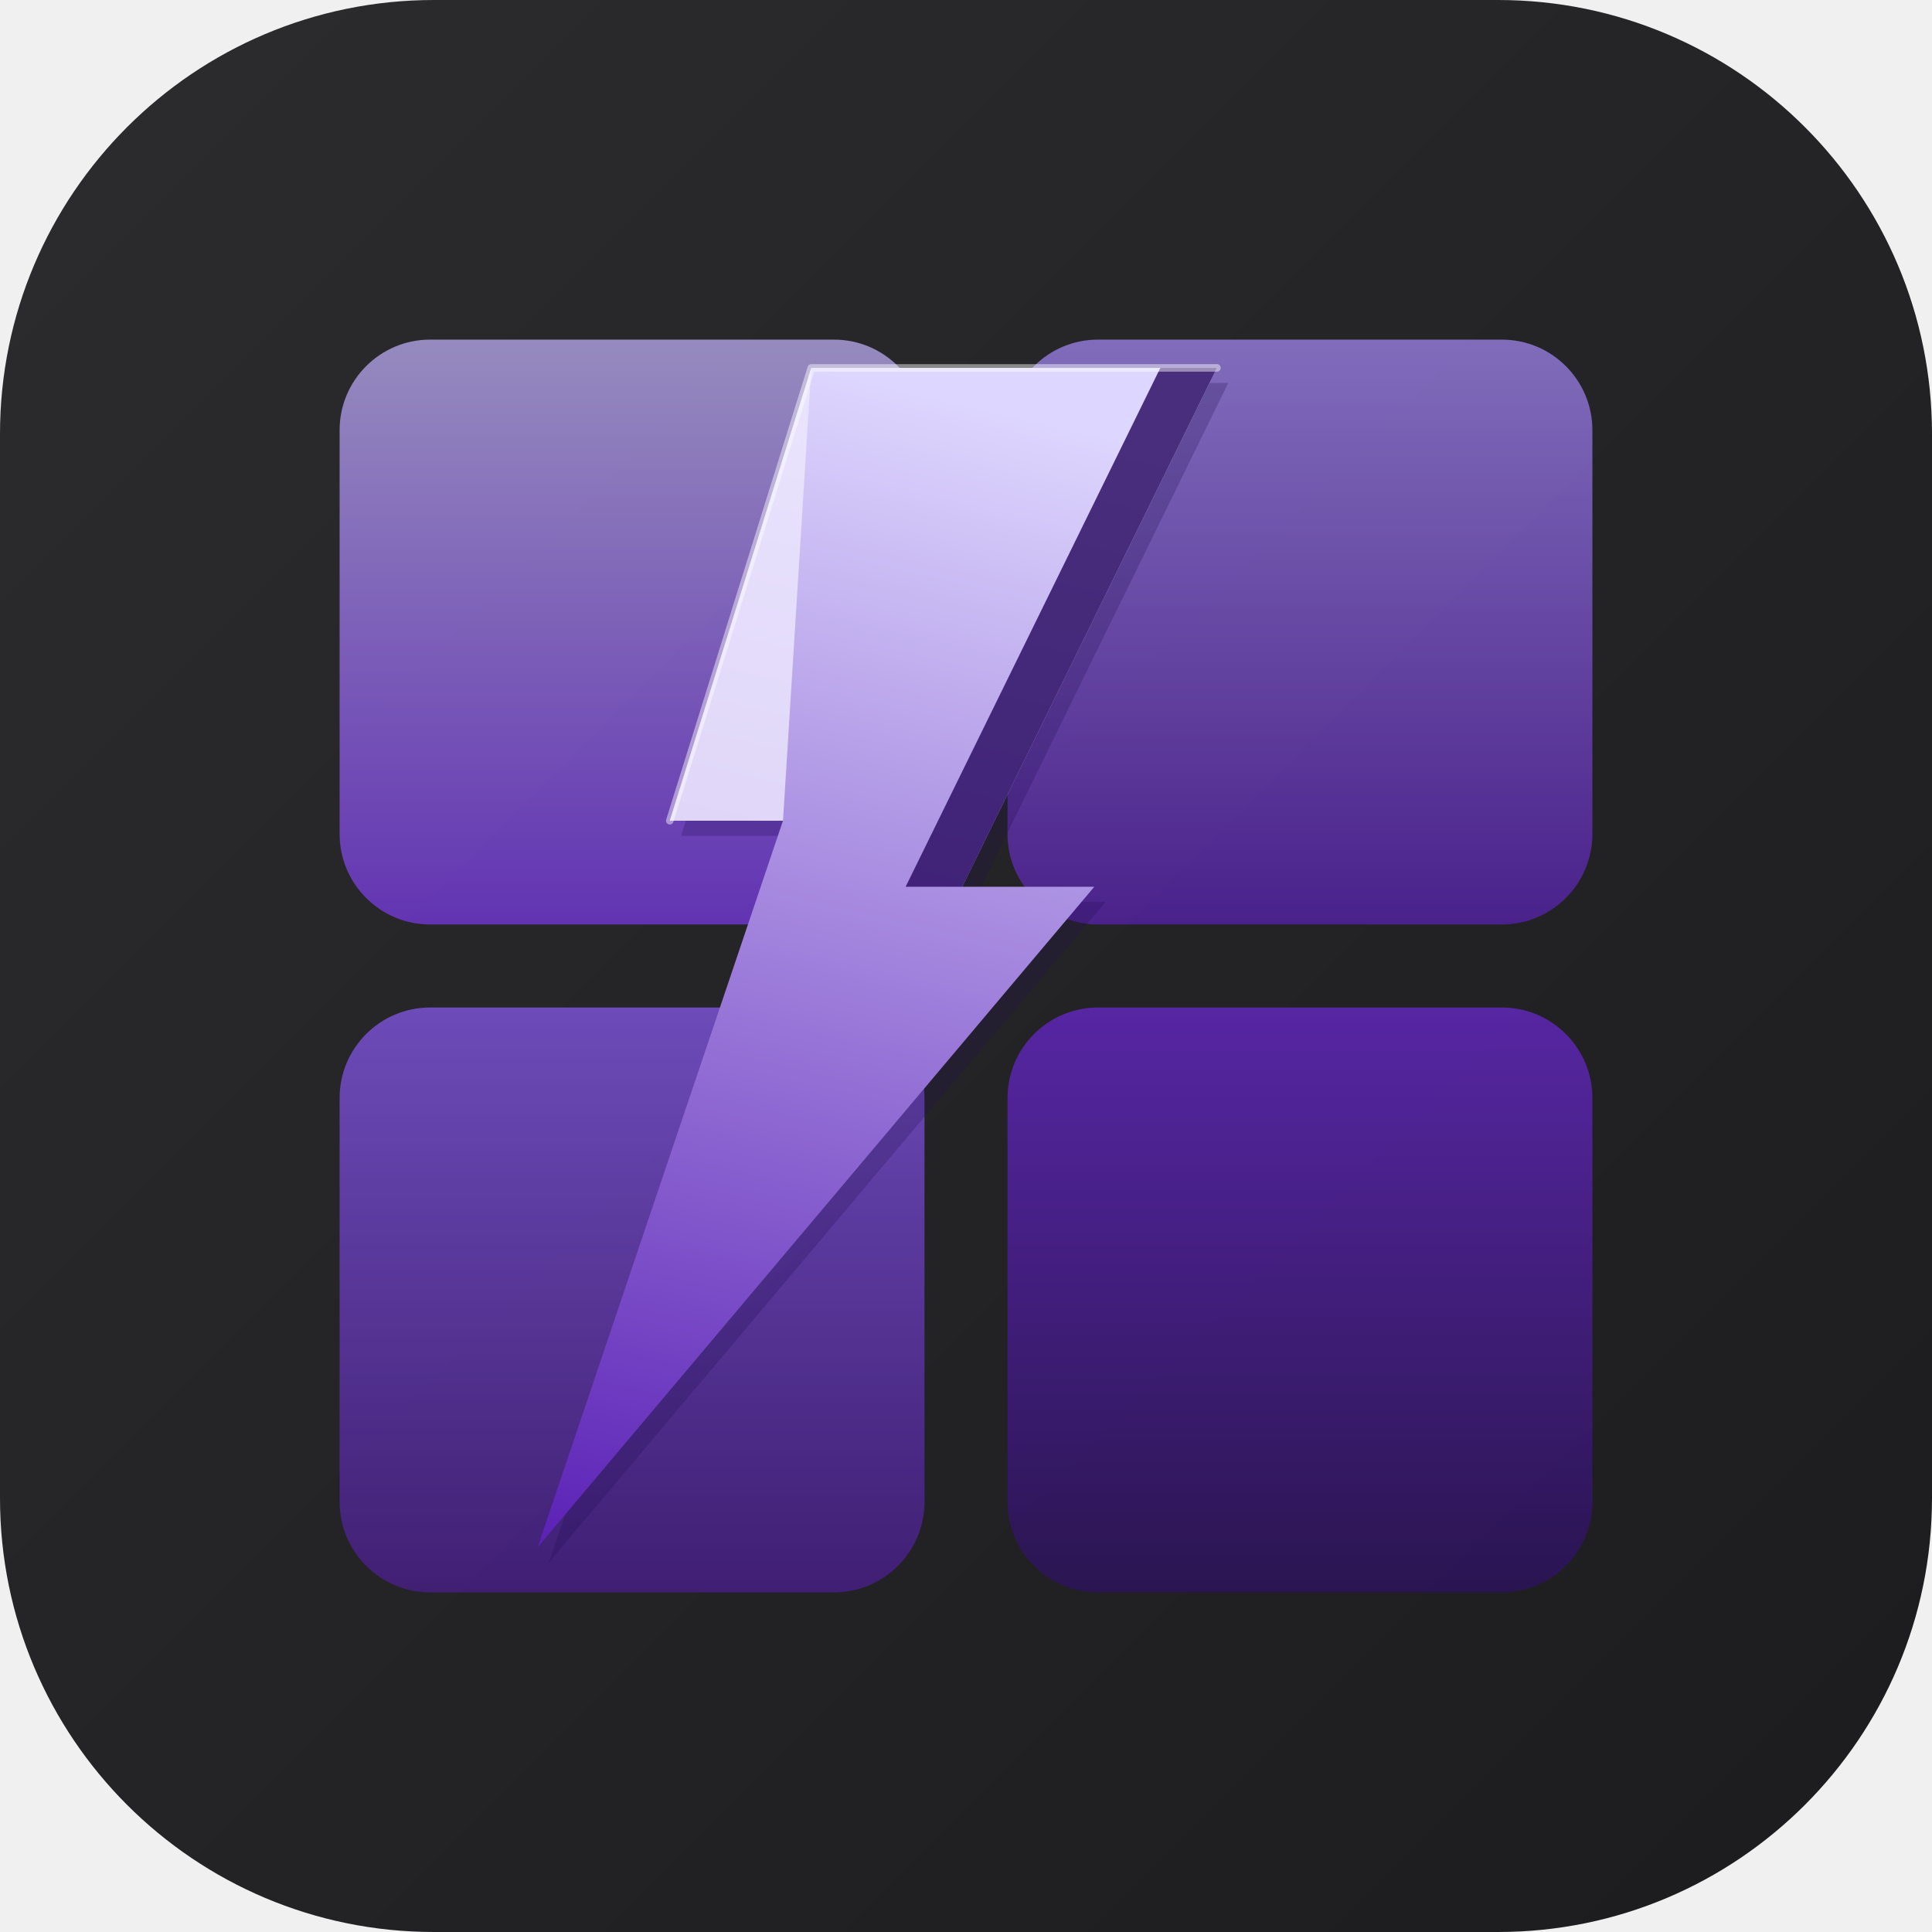
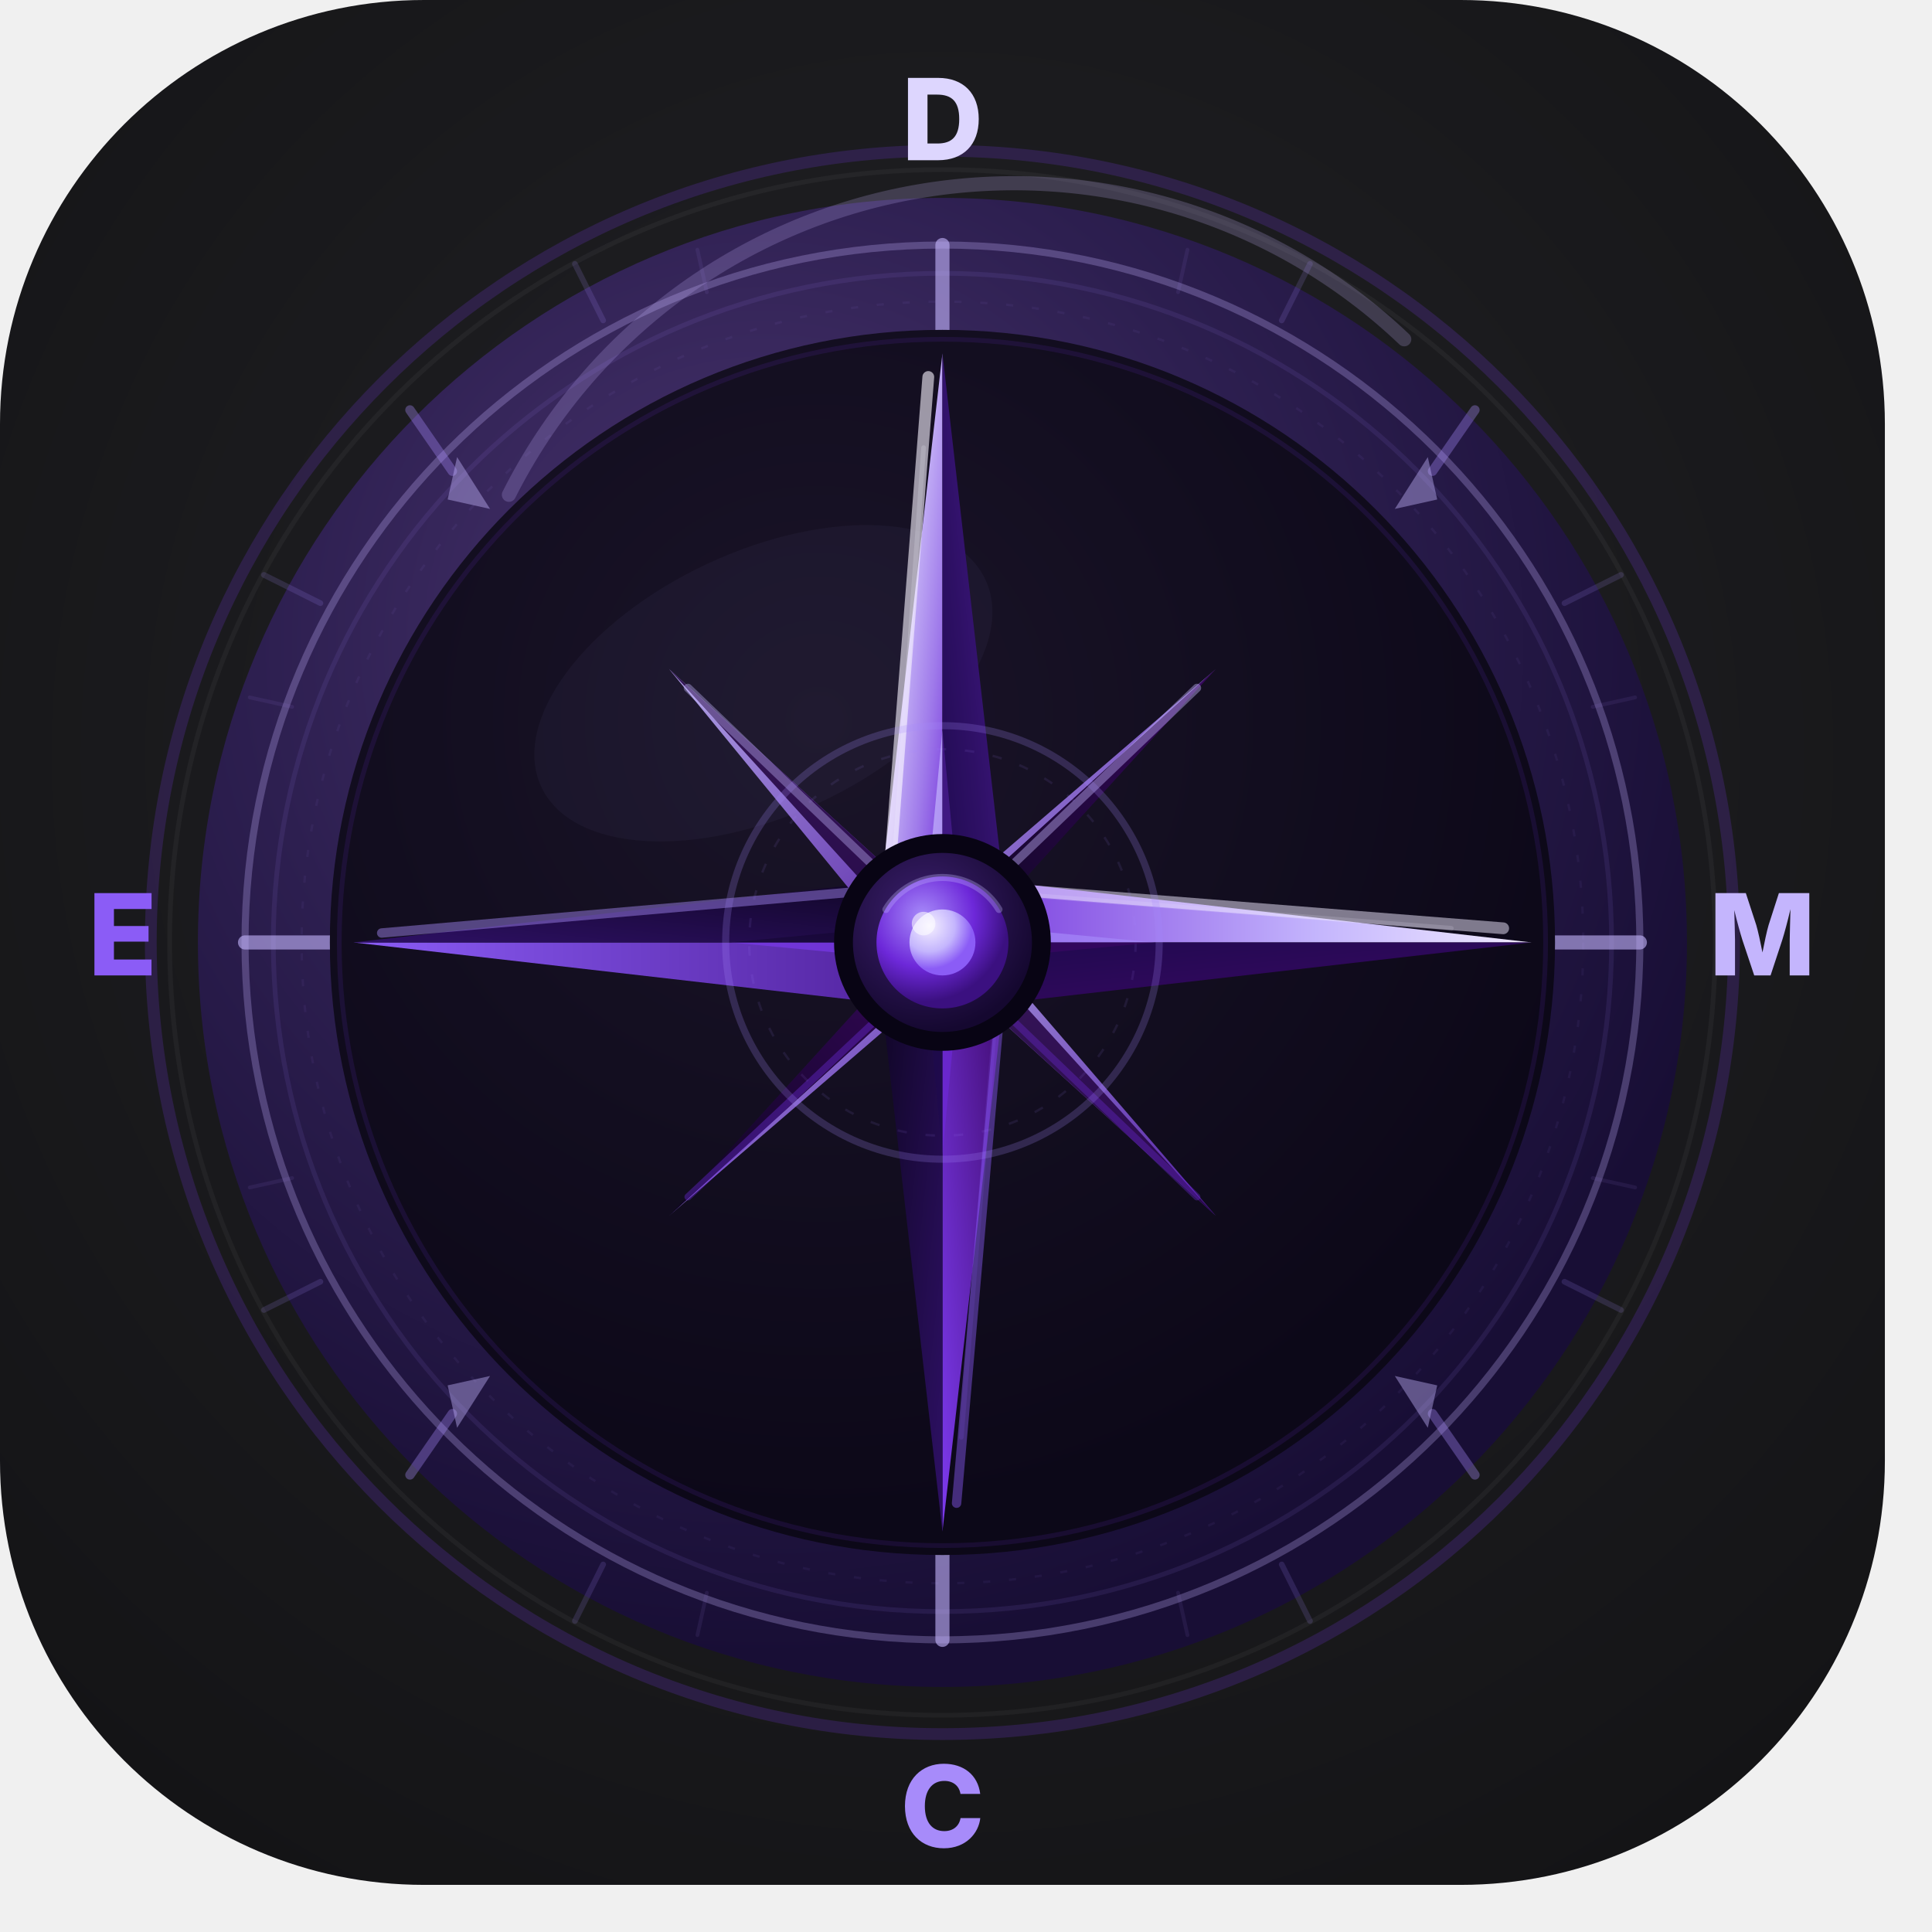
- <svg xmlns="http://www.w3.org/2000/svg" viewBox="0 0 1024 1024">
+ <svg xmlns="http://www.w3.org/2000/svg" viewBox="0 0 410 410" role="img">
  <defs>
-     <linearGradient id="gbg" x1="0" y1="0" x2="1024" y2="1024" gradientUnits="userSpaceOnUse">
-       <stop offset="0%" stop-color="#2C2C2E" />
-       <stop offset="100%" stop-color="#1C1C1E" />
+     <radialGradient id="bg" cx="50%" cy="40%" r="70%">
+       <stop offset="0%" style="stop-color:#222226" />
+       <stop offset="100%" style="stop-color:#141416" />
+     </radialGradient>
+     <radialGradient id="ringGrad" cx="38%" cy="30%" r="68%">
+       <stop offset="0%" style="stop-color:#4A3570" />
+       <stop offset="50%" style="stop-color:#2D1F50" />
+       <stop offset="100%" style="stop-color:#180E35" />
+     </radialGradient>
+     <radialGradient id="faceGrad" cx="40%" cy="32%" r="65%">
+       <stop offset="0%" style="stop-color:#1A1428" />
+       <stop offset="100%" style="stop-color:#0C0818" />
+     </radialGradient>
+     <linearGradient id="nL" x1="0%" y1="0%" x2="100%" y2="100%">
+       <stop offset="0%" style="stop-color:#F8F4FF" />
+       <stop offset="30%" style="stop-color:#DDD6FE" />
+       <stop offset="70%" style="stop-color:#9F7AEA" />
+       <stop offset="100%" style="stop-color:#6D28D9" />
    </linearGradient>
-     <linearGradient id="gt0" x1="180" y1="180" x2="180" y2="490" gradientUnits="userSpaceOnUse">
-       <stop offset="0%" stop-color="#C4B5FD" />
-       <stop offset="100%" stop-color="#7C3AED" />
+     <linearGradient id="nR" x1="100%" y1="0%" x2="0%" y2="100%">
+       <stop offset="0%" style="stop-color:#4C1D95" />
+       <stop offset="60%" style="stop-color:#2E1065" />
+       <stop offset="100%" style="stop-color:#1E0A4E" />
    </linearGradient>
-     <linearGradient id="gt1" x1="534" y1="180" x2="534" y2="490" gradientUnits="userSpaceOnUse">
-       <stop offset="0%" stop-color="#A78BFA" />
-       <stop offset="100%" stop-color="#5B21B6" />
+     <linearGradient id="sL" x1="0%" y1="100%" x2="100%" y2="0%">
+       <stop offset="0%" style="stop-color:#7C3AED" />
+       <stop offset="100%" style="stop-color:#3B0764" />
    </linearGradient>
-     <linearGradient id="gt2" x1="180" y1="534" x2="180" y2="844" gradientUnits="userSpaceOnUse">
-       <stop offset="0%" stop-color="#8B5CF6" />
-       <stop offset="100%" stop-color="#4C1D95" />
+     <linearGradient id="sR" x1="100%" y1="100%" x2="0%" y2="0%">
+       <stop offset="0%" style="stop-color:#2E1065" />
+       <stop offset="100%" style="stop-color:#0D0520" />
    </linearGradient>
-     <linearGradient id="gt3" x1="534" y1="534" x2="534" y2="844" gradientUnits="userSpaceOnUse">
-       <stop offset="0%" stop-color="#6D28D9" />
-       <stop offset="100%" stop-color="#2E1065" />
+     <linearGradient id="eL" x1="100%" y1="0%" x2="0%" y2="0%">
+       <stop offset="0%" style="stop-color:#F0EAFF" />
+       <stop offset="35%" style="stop-color:#C4B5FD" />
+       <stop offset="100%" style="stop-color:#6D28D9" />
    </linearGradient>
-     <linearGradient id="gbolt" x1="430" y1="195" x2="285" y2="820" gradientUnits="userSpaceOnUse">
-       <stop offset="0%" stop-color="#DDD6FE" />
-       <stop offset="100%" stop-color="#5B21B6" />
+     <linearGradient id="eR" x1="100%" y1="100%" x2="0%" y2="0%">
+       <stop offset="0%" style="stop-color:#3B0764" />
+       <stop offset="100%" style="stop-color:#1E0A4E" />
    </linearGradient>
+     <linearGradient id="wL" x1="0%" y1="0%" x2="100%" y2="0%">
+       <stop offset="0%" style="stop-color:#8B5CF6" />
+       <stop offset="100%" style="stop-color:#4C1D95" />
+     </linearGradient>
+     <linearGradient id="wR" x1="0%" y1="100%" x2="100%" y2="0%">
+       <stop offset="0%" style="stop-color:#2E1065" />
+       <stop offset="100%" style="stop-color:#0D0520" />
+     </linearGradient>
+     <linearGradient id="diagL" x1="0%" y1="0%" x2="100%" y2="100%">
+       <stop offset="0%" style="stop-color:#C4B5FD" />
+       <stop offset="100%" style="stop-color:#5B21B6" />
+     </linearGradient>
+     <linearGradient id="diagR" x1="100%" y1="0%" x2="0%" y2="100%">
+       <stop offset="0%" style="stop-color:#3B0764" />
+       <stop offset="100%" style="stop-color:#0D0520" />
+     </linearGradient>
+     <radialGradient id="pivotRim" cx="40%" cy="35%" r="65%">
+       <stop offset="0%" style="stop-color:#3D2070" />
+       <stop offset="100%" style="stop-color:#150830" />
+     </radialGradient>
+     <radialGradient id="pivotCore" cx="35%" cy="30%" r="65%">
+       <stop offset="0%" style="stop-color:#A78BFA" />
+       <stop offset="60%" style="stop-color:#6D28D9" />
+       <stop offset="100%" style="stop-color:#3B1080" />
+     </radialGradient>
+     <radialGradient id="pivotPin" cx="30%" cy="25%" r="65%">
+       <stop offset="0%" style="stop-color:#F5F0FF" />
+       <stop offset="60%" style="stop-color:#C4B5FD" />
+       <stop offset="100%" style="stop-color:#8B5CF6" />
+     </radialGradient>
  </defs>
-   <rect x="0" y="0" width="1024" height="1024" rx="230" ry="230" fill="url(#gbg)" />
-   <rect x="180" y="180" width="310" height="310" rx="48" ry="48" fill="url(#gt0)" opacity="0.70" />
-   <rect x="534" y="180" width="310" height="310" rx="48" ry="48" fill="url(#gt1)" opacity="0.70" />
-   <rect x="180" y="534" width="310" height="310" rx="48" ry="48" fill="url(#gt2)" opacity="0.70" />
-   <rect x="534" y="534" width="310" height="310" rx="48" ry="48" fill="url(#gt3)" opacity="0.70" />
-   <polygon points="436,203 361,443 421,443 291,828 586,478 516,478 651,203" fill="#1E0A4E" opacity="0.25" />
-   <polygon points="430,195 355,435 415,435 285,820 580,470 510,470 645,195" fill="url(#gbolt)" />
-   <polygon points="430,195 355,435 415,435" fill="#EDE9FE" opacity="0.80" />
-   <polygon points="615,195 645,195 510,470 480,470" fill="#2E1065" opacity="0.85" />
-   <polyline points="645,195 430,195 355,435" fill="none" stroke="#FFFFFF" stroke-width="4" stroke-linecap="round" stroke-linejoin="round" opacity="0.45" />
+   <rect width="400" height="400" rx="90" fill="url(#bg)" />
+   <circle cx="200" cy="200" r="168" fill="none" stroke="rgba(124,58,237,0.2)" stroke-width="2.5" />
+   <circle cx="200" cy="200" r="164" fill="none" stroke="rgba(255,255,255,0.04)" stroke-width="1" />
+   <circle cx="200" cy="200" r="158" fill="url(#ringGrad)" />
+   <path d="M108 105 A120 120 0 0 1 298 72" fill="none" stroke="rgba(196,181,253,0.22)" stroke-width="3" stroke-linecap="round" />
+   <circle cx="200" cy="200" r="148" fill="none" stroke="rgba(196,181,253,0.28)" stroke-width="1.5" />
+   <circle cx="200" cy="200" r="142" fill="none" stroke="rgba(167,139,250,0.1)" stroke-width="1" />
+   <circle cx="200" cy="200" r="136" fill="none" stroke="rgba(167,139,250,0.06)" stroke-width="0.5" stroke-dasharray="1.5 4" />
+   <g stroke="rgba(196,181,253,0.6)" stroke-width="3" stroke-linecap="round">
+     <line x1="200" y1="52" x2="200" y2="70" />
+     <line x1="200" y1="330" x2="200" y2="348" />
+     <line x1="52" y1="200" x2="70" y2="200" />
+     <line x1="330" y1="200" x2="348" y2="200" />
+   </g>
+   <g stroke="rgba(167,139,250,0.35)" stroke-width="2" stroke-linecap="round">
+     <line x1="313" y1="87" x2="304" y2="100" />
+     <line x1="87" y1="87" x2="96" y2="100" />
+     <line x1="313" y1="313" x2="304" y2="300" />
+     <line x1="87" y1="313" x2="96" y2="300" />
+   </g>
+   <g stroke="rgba(167,139,250,0.16)" stroke-width="1.2" stroke-linecap="round">
+     <line x1="278" y1="56" x2="272" y2="68" />
+     <line x1="122" y1="56" x2="128" y2="68" />
+     <line x1="344" y1="122" x2="332" y2="128" />
+     <line x1="56" y1="122" x2="68" y2="128" />
+     <line x1="344" y1="278" x2="332" y2="272" />
+     <line x1="56" y1="278" x2="68" y2="272" />
+     <line x1="278" y1="344" x2="272" y2="332" />
+     <line x1="122" y1="344" x2="128" y2="332" />
+   </g>
+   <g stroke="rgba(167,139,250,0.09)" stroke-width="0.8" stroke-linecap="round">
+     <line x1="252" y1="53" x2="250" y2="62" />
+     <line x1="148" y1="53" x2="150" y2="62" />
+     <line x1="347" y1="148" x2="338" y2="150" />
+     <line x1="53" y1="148" x2="62" y2="150" />
+     <line x1="347" y1="252" x2="338" y2="250" />
+     <line x1="53" y1="252" x2="62" y2="250" />
+     <line x1="252" y1="347" x2="250" y2="338" />
+     <line x1="148" y1="347" x2="150" y2="338" />
+   </g>
+   <g fill="rgba(196,181,253,0.42)">
+     <polygon points="200,73 195,84 205,84" />
+     <polygon points="200,327 205,316 195,316" />
+     <polygon points="73,200 84,195 84,205" />
+     <polygon points="327,200 316,205 316,195" />
+     <polygon points="303,97 296,108 305,106" />
+     <polygon points="97,97 104,108 95,106" />
+     <polygon points="303,303 305,294 296,292" />
+     <polygon points="97,303 95,294 104,292" />
+   </g>
+   <circle cx="200" cy="200" r="130" fill="url(#faceGrad)" />
+   <circle cx="200" cy="200" r="128" fill="none" stroke="rgba(124,58,237,0.12)" stroke-width="1" />
+   <ellipse cx="162" cy="145" rx="52" ry="28" fill="rgba(196,181,253,0.04)" transform="rotate(-25,162,145)" />
+   <text x="200" y="34" text-anchor="middle" fill="#DDD6FE" font-size="24" font-weight="800" font-family="-apple-system,system-ui">D</text>
+   <text x="374" y="207" text-anchor="middle" fill="#C4B5FD" font-size="24" font-weight="800" font-family="-apple-system,system-ui">M</text>
+   <text x="200" y="392" text-anchor="middle" fill="#A78BFA" font-size="24" font-weight="800" font-family="-apple-system,system-ui">C</text>
+   <text x="26" y="207" text-anchor="middle" fill="#8B5CF6" font-size="24" font-weight="800" font-family="-apple-system,system-ui">E</text>
+   <path d="M200 75 L186 197 L200 205 Z" fill="url(#nL)" />
+   <path d="M200 75 L214 197 L200 205 Z" fill="url(#nR)" />
+   <line x1="197" y1="80" x2="188" y2="195" stroke="#F8F4FF" stroke-width="2.5" stroke-linecap="round" opacity="0.6" />
+   <line x1="196" y1="95" x2="189" y2="194" stroke="rgba(248,244,255,0.18)" stroke-width="1" stroke-linecap="round" />
+   <path d="M200 325 L214 203 L200 195 Z" fill="url(#sL)" />
+   <path d="M200 325 L186 203 L200 195 Z" fill="url(#sR)" />
+   <line x1="203" y1="319" x2="213" y2="205" stroke="rgba(139,92,246,0.45)" stroke-width="2" stroke-linecap="round" />
+   <line x1="204" y1="305" x2="212" y2="206" stroke="rgba(139,92,246,0.15)" stroke-width="1" stroke-linecap="round" />
+   <path d="M325 200 L203 186 L195 200 Z" fill="url(#eL)" />
+   <path d="M325 200 L203 214 L195 200 Z" fill="url(#eR)" />
+   <line x1="319" y1="197" x2="205" y2="188" stroke="rgba(240,234,255,0.5)" stroke-width="2.5" stroke-linecap="round" />
+   <line x1="308" y1="197" x2="206" y2="189" stroke="rgba(240,234,255,0.15)" stroke-width="1" stroke-linecap="round" />
+   <path d="M75 200 L197 214 L205 200 Z" fill="url(#wL)" />
+   <path d="M75 200 L197 186 L205 200 Z" fill="url(#wR)" />
+   <line x1="81" y1="198" x2="196" y2="188" stroke="rgba(167,139,250,0.45)" stroke-width="2" stroke-linecap="round" />
+   <path d="M258 142 L203 192 L200 205 L193 198 Z" fill="url(#diagL)" opacity="0.9" />
+   <path d="M258 142 L207 198 L200 205 L203 192 Z" fill="url(#diagR)" opacity="0.9" />
+   <line x1="254" y1="146" x2="205" y2="193" stroke="rgba(196,181,253,0.42)" stroke-width="1.8" stroke-linecap="round" />
+   <path d="M142 258 L197 208 L200 195 L207 202 Z" fill="url(#diagL)" opacity="0.9" />
+   <path d="M142 258 L193 202 L200 195 L197 208 Z" fill="url(#diagR)" opacity="0.9" />
+   <line x1="146" y1="254" x2="196" y2="207" stroke="rgba(109,40,217,0.4)" stroke-width="1.5" stroke-linecap="round" />
+   <path d="M142 142 L197 192 L205 200 L192 203 Z" fill="url(#diagL)" opacity="0.88" />
+   <path d="M142 142 L192 197 L205 200 L197 192 Z" fill="url(#diagR)" opacity="0.88" />
+   <line x1="146" y1="146" x2="195" y2="193" stroke="rgba(196,181,253,0.38)" stroke-width="1.8" stroke-linecap="round" />
+   <path d="M258 258 L203 208 L195 200 L202 193 Z" fill="url(#diagL)" opacity="0.88" />
+   <path d="M258 258 L208 203 L195 200 L203 208 Z" fill="url(#diagR)" opacity="0.88" />
+   <line x1="254" y1="254" x2="205" y2="207" stroke="rgba(109,40,217,0.35)" stroke-width="1.5" stroke-linecap="round" />
+   <circle cx="200" cy="200" r="46" fill="none" stroke="rgba(167,139,250,0.22)" stroke-width="1.5" />
+   <circle cx="200" cy="200" r="41" fill="none" stroke="rgba(167,139,250,0.1)" stroke-width="0.5" stroke-dasharray="2 4" />
+   <path d="M200 155 L196 197 L200 200 Z" fill="rgba(196,181,253,0.7)" />
+   <path d="M200 155 L204 197 L200 200 Z" fill="rgba(76,29,149,0.7)" />
+   <path d="M200 245 L204 203 L200 200 Z" fill="rgba(109,40,217,0.65)" />
+   <path d="M200 245 L196 203 L200 200 Z" fill="rgba(30,10,78,0.65)" />
+   <path d="M245 200 L203 196 L200 200 Z" fill="rgba(167,139,250,0.65)" />
+   <path d="M245 200 L203 204 L200 200 Z" fill="rgba(59,7,100,0.65)" />
+   <path d="M155 200 L197 204 L200 200 Z" fill="rgba(124,58,237,0.65)" />
+   <path d="M155 200 L197 196 L200 200 Z" fill="rgba(20,8,50,0.6)" />
+   <circle cx="200" cy="200" r="23" fill="#080414" />
+   <circle cx="200" cy="200" r="19" fill="url(#pivotRim)" />
+   <circle cx="200" cy="200" r="14" fill="url(#pivotCore)" />
+   <path d="M188 193 A14 14 0 0 1 212 193" fill="none" stroke="rgba(196,181,253,0.32)" stroke-width="1.5" stroke-linecap="round" />
+   <circle cx="200" cy="200" r="7" fill="url(#pivotPin)" />
+   <circle cx="196" cy="196" r="2.5" fill="rgba(255,255,255,0.55)" />
</svg>
